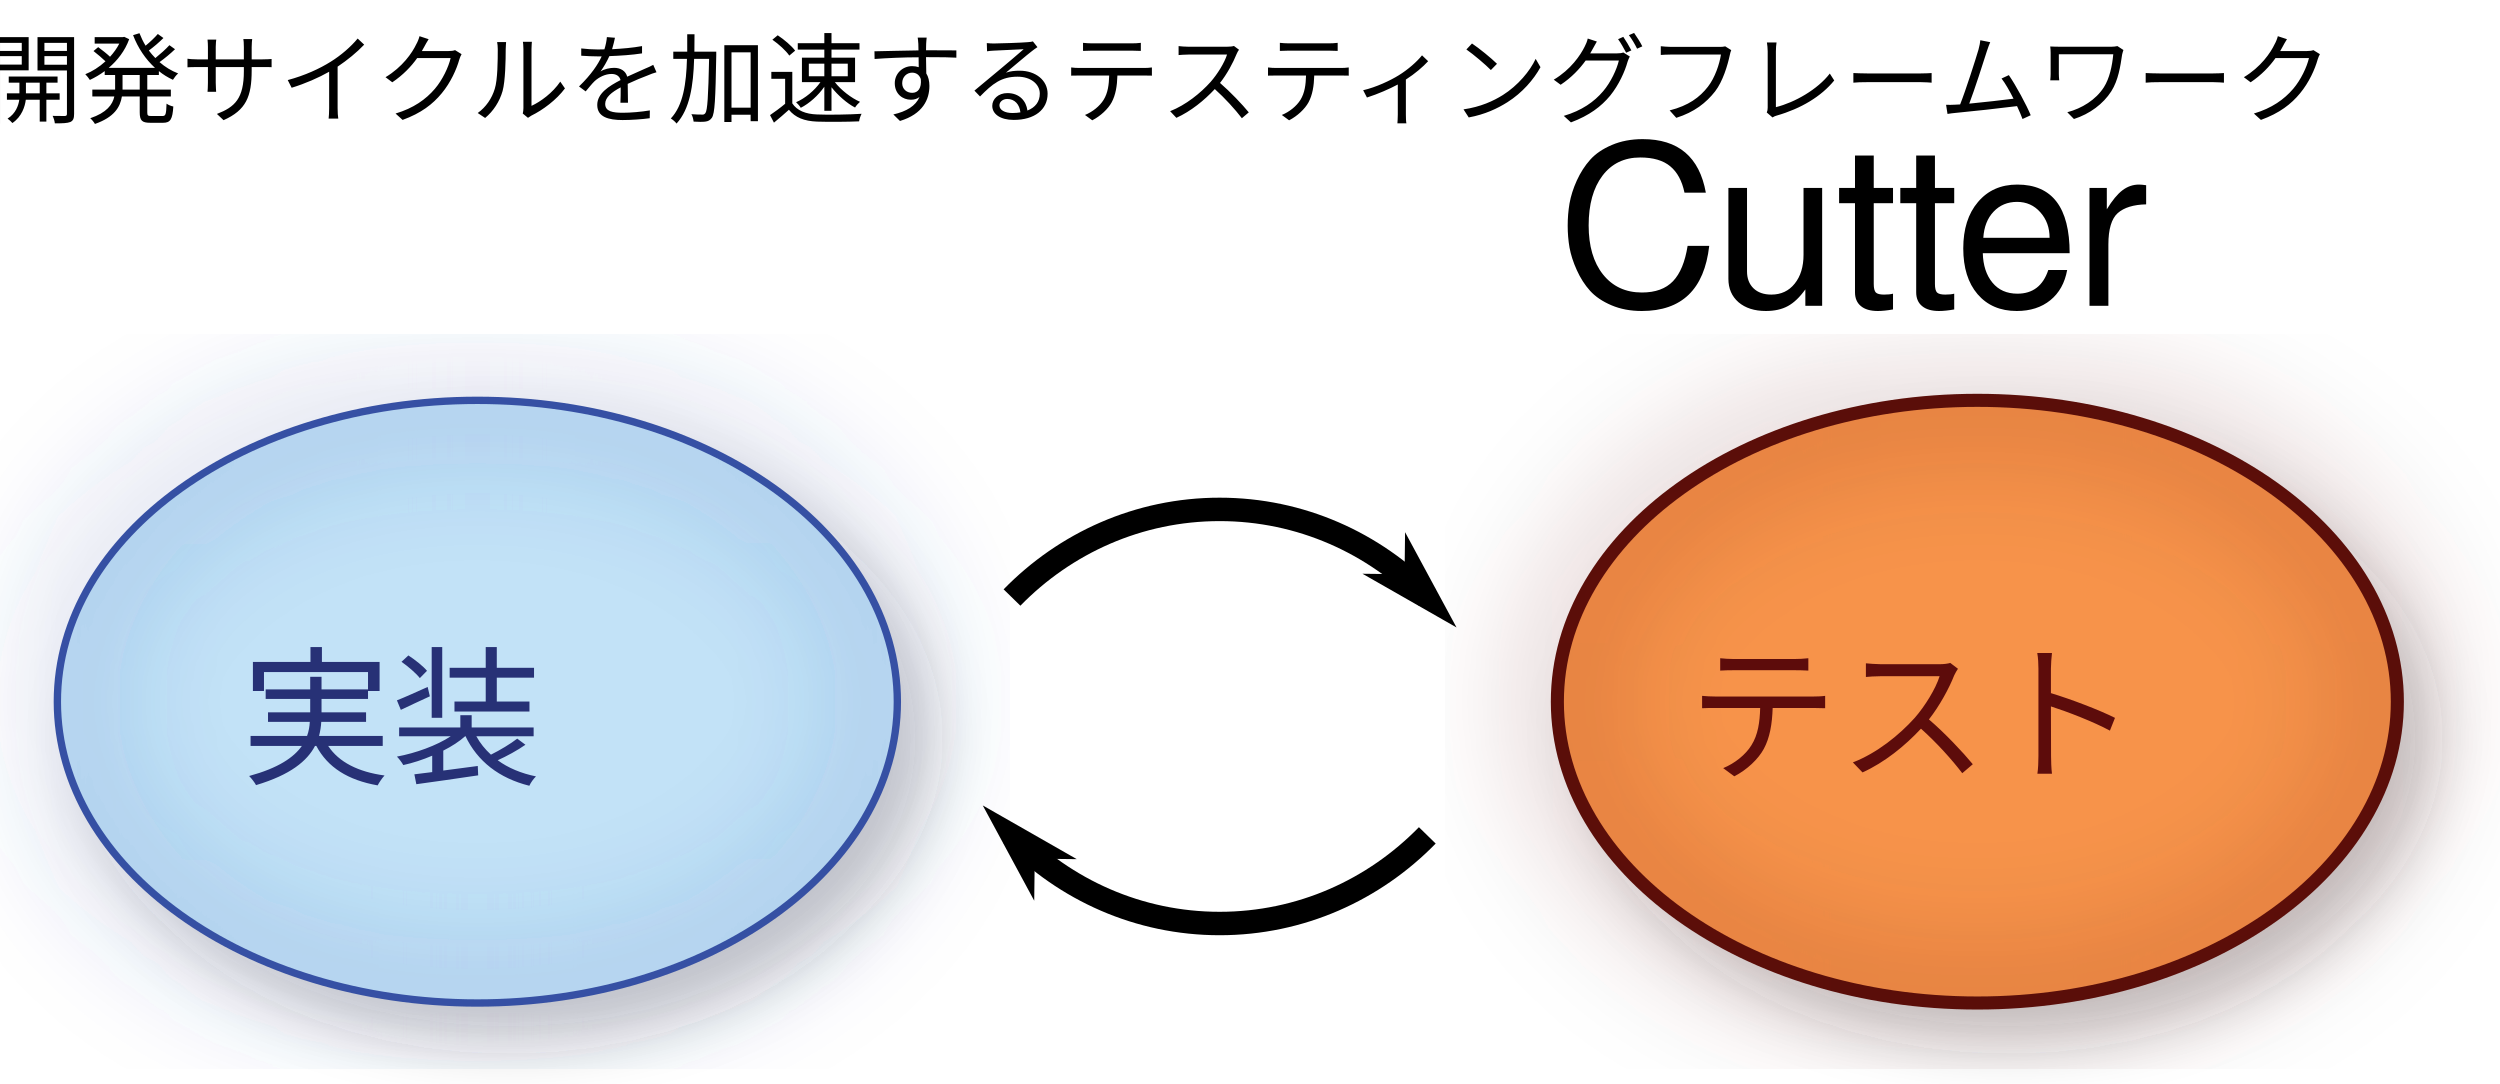
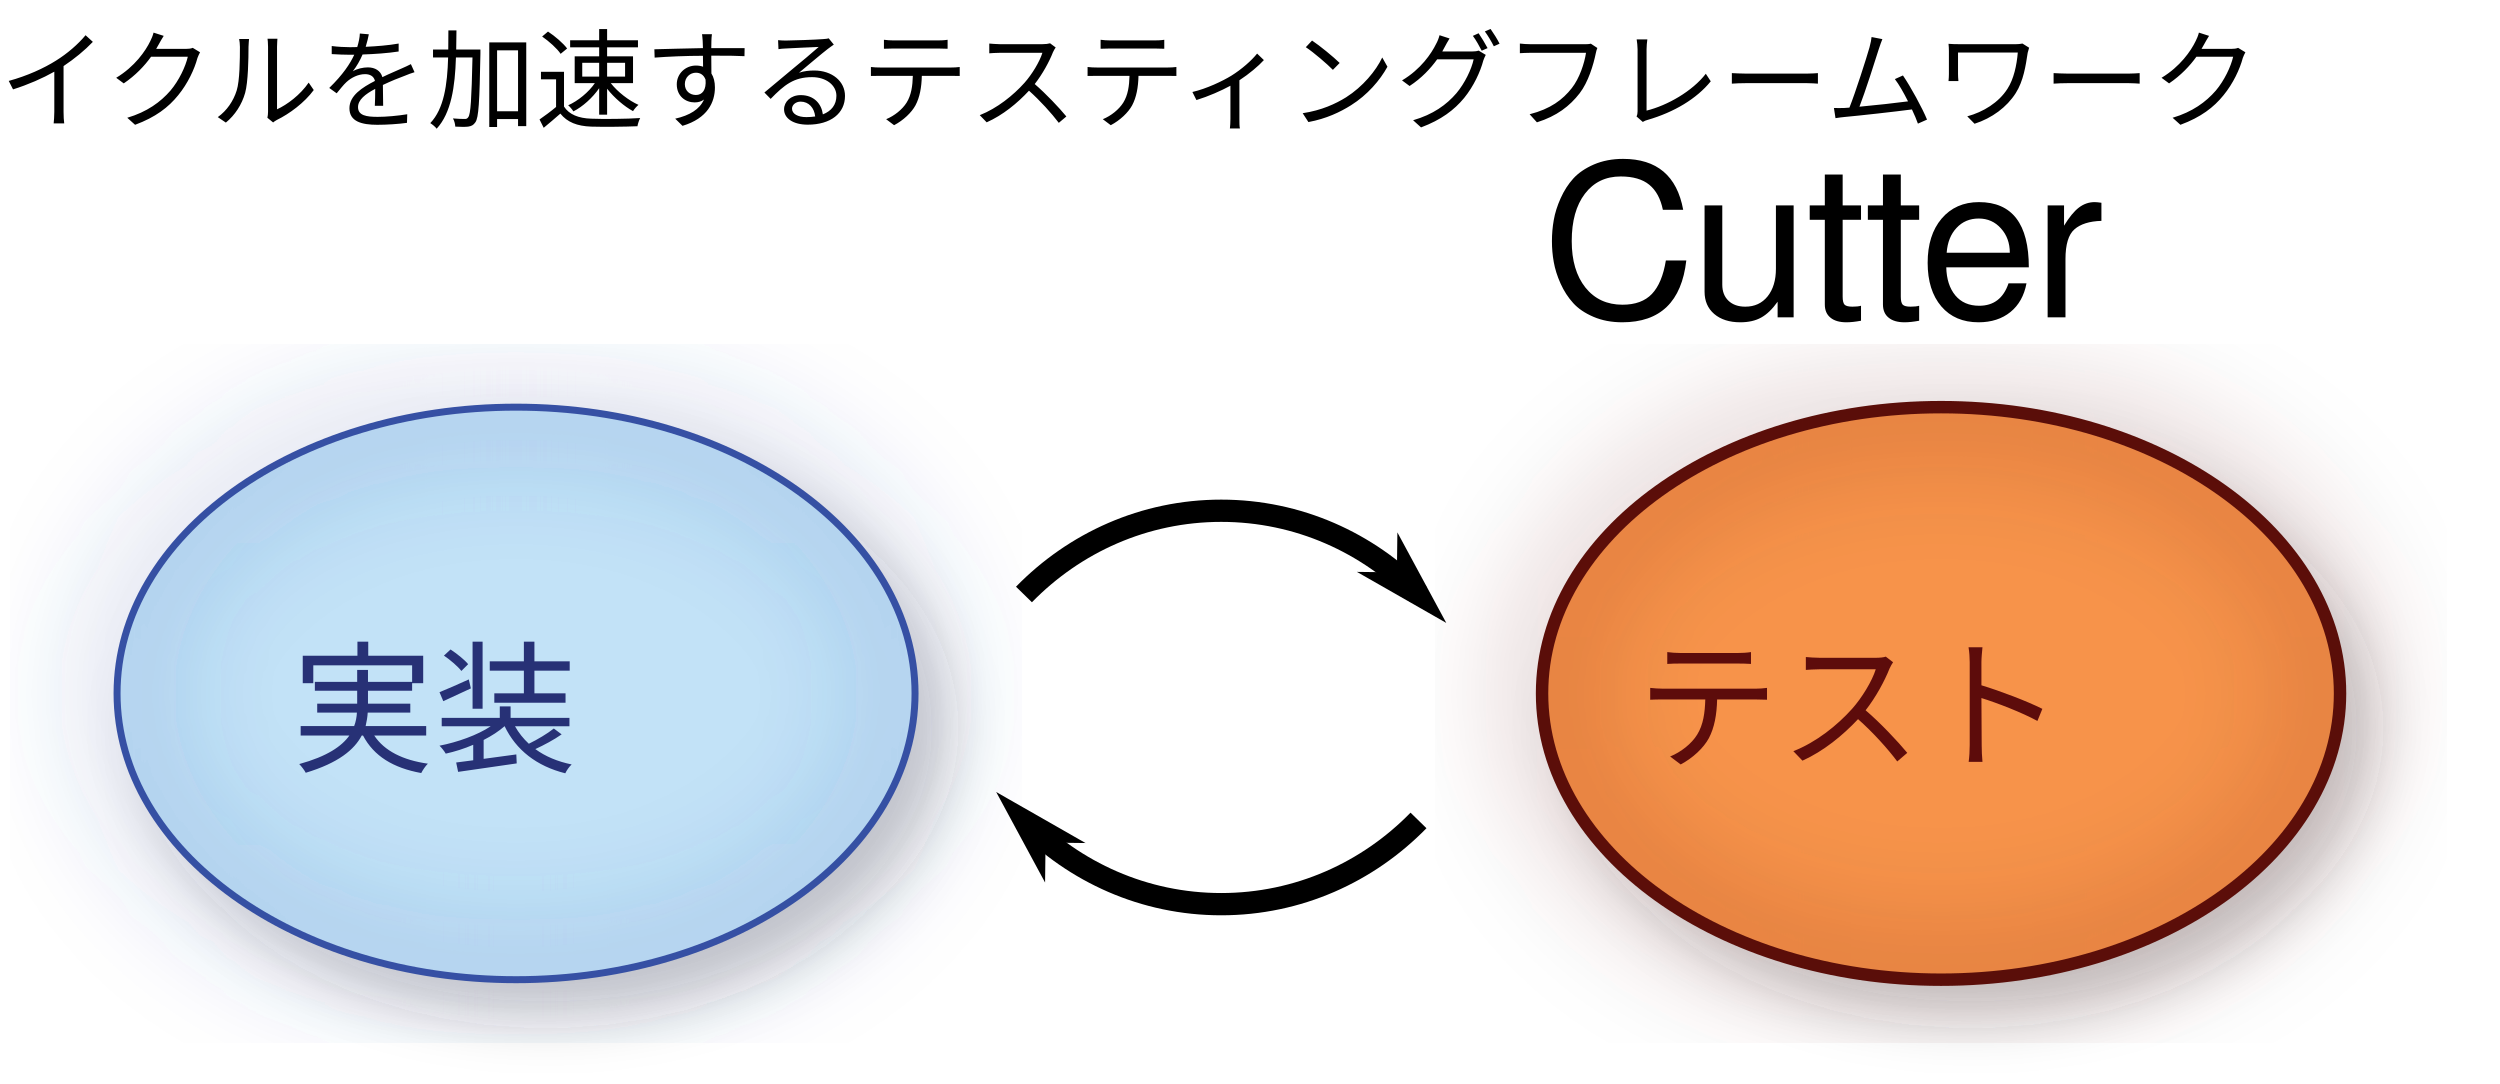
<svg xmlns="http://www.w3.org/2000/svg" width="300" height="130" id="svg3029" version="1.0">
  <defs id="defs3031">
    <marker orient="auto" refY="0" refX="0" id="Arrow1Send" style="overflow:visible">
      <path id="path3957" d="M 0,0 L 5,-5 L -12.5,0 L 5,5 L 0,0 z" style="fill-rule:evenodd;stroke:#000000;stroke-width:1pt;marker-start:none" transform="matrix(-0.2,0,0,-0.2,-1.2,0)" />
    </marker>
    <marker orient="auto" refY="0" refX="0" id="Arrow1Mend" style="overflow:visible">
      <path id="path3951" d="M 0,0 L 5,-5 L -12.5,0 L 5,5 L 0,0 z" style="fill-rule:evenodd;stroke:#000000;stroke-width:1pt;marker-start:none" transform="matrix(-0.4,0,0,-0.4,-4,0)" />
    </marker>
    <marker orient="auto" refY="0" refX="0" id="Arrow1Mstart" style="overflow:visible">
      <path id="path3948" d="M 0,0 L 5,-5 L -12.5,0 L 5,5 L 0,0 z" style="fill-rule:evenodd;stroke:#000000;stroke-width:1pt;marker-start:none" transform="matrix(0.4,0,0,0.4,4,0)" />
    </marker>
    <clipPath clipPathUnits="userSpaceOnUse" id="clipPath3806">
      <rect style="opacity:1;fill:#f7934a;fill-opacity:1;fill-rule:evenodd;stroke:#5b100a;stroke-width:10;stroke-linecap:round;stroke-linejoin:miter;marker:none;marker-start:none;marker-mid:none;marker-end:none;stroke-miterlimit:4;stroke-dasharray:none;stroke-dashoffset:0;stroke-opacity:1;visibility:visible;display:inline;overflow:visible;enable-background:accumulate" id="rect3808" width="400" height="494.286" x="-465.714" y="106.648" />
    </clipPath>
    <filter id="filter3197" x="-0.133" width="1.266" y="-0.109" height="1.218">
      <feGaussianBlur stdDeviation="23.857" id="feGaussianBlur3199" />
    </filter>
    <clipPath clipPathUnits="userSpaceOnUse" id="clipPath3211">
      <rect y="106.648" x="-465.714" height="494.286" width="400" id="rect3213" style="opacity:1;fill:#c2e2f7;fill-opacity:1;fill-rule:evenodd;stroke:#3550a3;stroke-width:10;stroke-linecap:round;stroke-linejoin:miter;marker:none;marker-start:none;marker-mid:none;marker-end:none;stroke-miterlimit:4;stroke-dasharray:none;stroke-dashoffset:0;stroke-opacity:1;visibility:visible;display:inline;overflow:visible;enable-background:accumulate" />
    </clipPath>
    <filter id="filter3169">
      <feGaussianBlur stdDeviation="11.179" id="feGaussianBlur3171" />
    </filter>
  </defs>
  <g id="layer1" transform="translate(-205.0491,-288.352)">
-     <text xml:space="preserve" style="font-size:41.625px;font-style:normal;font-variant:normal;font-weight:normal;font-stretch:normal;fill:#000000;fill-opacity:1;stroke:none;stroke-width:1px;stroke-linecap:butt;stroke-linejoin:miter;stroke-opacity:1;font-family:Sans;-inkscape-font-specification:Sans" x="519.546" y="363.138" id="text3054">
-       <tspan id="tspan3056" x="519.546" y="363.138" />
+     <text xml:space="preserve" style="font-size:39.544px;font-style:normal;font-variant:normal;font-weight:normal;font-stretch:normal;fill:#000000;fill-opacity:1;stroke:none;stroke-width:1px;stroke-linecap:butt;stroke-linejoin:miter;stroke-opacity:1;font-family:Sans;-inkscape-font-specification:Sans" x="511.329" y="362.618" id="text3054">
+       <tspan id="tspan3056" x="511.329" y="362.618" />
    </text>
-     <path style="fill:#2e3436;fill-opacity:0.243;fill-rule:evenodd;stroke:none;stroke-width:2.791;stroke-linecap:round;stroke-linejoin:round;marker:none;marker-start:none;marker-mid:none;marker-end:none;stroke-miterlimit:4;stroke-dasharray:none;stroke-dashoffset:0;stroke-opacity:1;visibility:visible;display:inline;overflow:visible;filter:url(#filter3169);enable-background:accumulate" id="path3080" d="M 334.286,379.505 A 159.286,114.286 0 1 1 15.714,379.505 A 159.286,114.286 0 1 1 334.286,379.505 z" transform="matrix(0.3164062,0,0,0.3164062,210.7571,256.9048)" />
-     <path style="fill:#c2e2f7;fill-opacity:1;fill-rule:evenodd;stroke:#3550a3;stroke-width:2.791;stroke-linecap:round;stroke-linejoin:miter;marker:none;marker-start:none;marker-mid:none;marker-end:none;stroke-miterlimit:4;stroke-dasharray:none;stroke-dashoffset:0;stroke-opacity:1;visibility:visible;display:inline;overflow:visible;enable-background:accumulate" id="path3073" d="M 334.286,379.505 A 159.286,114.286 0 1 1 15.714,379.505 A 159.286,114.286 0 1 1 334.286,379.505 z" transform="matrix(0.3164062,0,0,0.3164062,206.9602,252.4751)" />
-     <path d="M 334.286,379.505 A 159.286,114.286 0 1 1 15.714,379.505 A 159.286,114.286 0 1 1 334.286,379.505 z" id="path3078" style="fill:none;fill-opacity:1;fill-rule:evenodd;stroke:#3550a3;stroke-width:5.582;stroke-linecap:round;stroke-linejoin:miter;marker:none;marker-start:none;marker-mid:none;marker-end:none;stroke-miterlimit:4;stroke-dasharray:none;stroke-dashoffset:0;stroke-opacity:1;visibility:visible;display:inline;overflow:visible;filter:url(#filter3197);enable-background:accumulate" transform="matrix(0.3164062,0,0,0.3164062,206.9602,252.4751)" />
-     <text xml:space="preserve" style="font-size:18px;font-style:normal;font-variant:normal;font-weight:normal;font-stretch:normal;text-align:center;line-height:125%;writing-mode:lr-tb;text-anchor:middle;fill:#273176;fill-opacity:1;stroke:none;stroke-width:1px;stroke-linecap:butt;stroke-linejoin:miter;stroke-opacity:1;font-family:'IPA Pゴシック';-inkscape-font-specification:'IPA Pゴシック'" x="263.707" y="381.13" id="text3082">
-       <tspan x="263.707" y="381.13" id="tspan3084">実装</tspan>
+     <path style="fill:#2e3436;fill-opacity:0.243;fill-rule:evenodd;stroke:none;stroke-width:2.791;stroke-linecap:round;stroke-linejoin:round;marker:none;marker-start:none;marker-mid:none;marker-end:none;stroke-miterlimit:4;stroke-dasharray:none;stroke-dashoffset:0;stroke-opacity:1;visibility:visible;display:inline;overflow:visible;filter:url(#filter3169);enable-background:accumulate" id="path3080" d="M 334.286,379.505 A 159.286,114.286 0 1 1 15.714,379.505 A 159.286,114.286 0 1 1 334.286,379.505 z" transform="matrix(0.3005859,0,0,0.3005859,217.9793,261.697)" />
+     <path style="fill:#c2e2f7;fill-opacity:1;fill-rule:evenodd;stroke:#3550a3;stroke-width:2.791;stroke-linecap:round;stroke-linejoin:miter;marker:none;marker-start:none;marker-mid:none;marker-end:none;stroke-miterlimit:4;stroke-dasharray:none;stroke-dashoffset:0;stroke-opacity:1;visibility:visible;display:inline;overflow:visible;enable-background:accumulate" id="path3073" d="M 334.286,379.505 A 159.286,114.286 0 1 1 15.714,379.505 A 159.286,114.286 0 1 1 334.286,379.505 z" transform="matrix(0.3005859,0,0,0.3005859,214.3722,257.4888)" />
+     <path d="M 334.286,379.505 A 159.286,114.286 0 1 1 15.714,379.505 A 159.286,114.286 0 1 1 334.286,379.505 z" id="path3078" style="fill:none;fill-opacity:1;fill-rule:evenodd;stroke:#3550a3;stroke-width:5.582;stroke-linecap:round;stroke-linejoin:miter;marker:none;marker-start:none;marker-mid:none;marker-end:none;stroke-miterlimit:4;stroke-dasharray:none;stroke-dashoffset:0;stroke-opacity:1;visibility:visible;display:inline;overflow:visible;filter:url(#filter3197);enable-background:accumulate" transform="matrix(0.3005859,0,0,0.3005859,214.3722,257.4888)" />
+     <text xml:space="preserve" style="font-size:17.1px;font-style:normal;font-variant:normal;font-weight:normal;font-stretch:normal;text-align:center;line-height:125%;writing-mode:lr-tb;text-anchor:middle;fill:#273176;fill-opacity:1;stroke:none;stroke-width:1px;stroke-linecap:butt;stroke-linejoin:miter;stroke-opacity:1;font-family:'IPA Pゴシック';-inkscape-font-specification:'IPA Pゴシック'" x="268.282" y="379.711" id="text3082">
+       <tspan x="268.282" y="379.711" id="tspan3084">実装</tspan>
    </text>
-     <path transform="matrix(0.3164062,0,0,0.3164062,390.7571,256.9048)" d="M 334.286,379.505 A 159.286,114.286 0 1 1 15.714,379.505 A 159.286,114.286 0 1 1 334.286,379.505 z" id="path3096" style="fill:#2e3436;fill-opacity:0.243;fill-rule:evenodd;stroke:none;stroke-width:2.791;stroke-linecap:round;stroke-linejoin:round;marker:none;marker-start:none;marker-mid:none;marker-end:none;stroke-miterlimit:4;stroke-dasharray:none;stroke-dashoffset:0;stroke-opacity:1;visibility:visible;display:inline;overflow:visible;filter:url(#filter3169);enable-background:accumulate" />
-     <path d="M 334.286,379.505 A 159.286,114.286 0 1 1 15.714,379.505 A 159.286,114.286 0 1 1 334.286,379.505 z" id="path3098" style="fill:#f7934a;fill-opacity:1;fill-rule:evenodd;stroke:#5b100a;stroke-width:4.962;stroke-linecap:round;stroke-linejoin:miter;marker:none;marker-start:none;marker-mid:none;marker-end:none;stroke-miterlimit:4;stroke-dasharray:none;stroke-dashoffset:0;stroke-opacity:1;visibility:visible;display:inline;overflow:visible;enable-background:accumulate" transform="matrix(0.3164062,0,0,0.3164062,386.9602,252.4751)" />
-     <path style="fill:none;fill-opacity:1;fill-rule:evenodd;stroke:#5b100a;stroke-width:5.582;stroke-linecap:round;stroke-linejoin:miter;marker:none;marker-start:none;marker-mid:none;marker-end:none;stroke-miterlimit:4;stroke-dasharray:none;stroke-dashoffset:0;stroke-opacity:1;visibility:visible;display:inline;overflow:visible;filter:url(#filter3197);enable-background:accumulate" id="path3100" d="M 334.286,379.505 A 159.286,114.286 0 1 1 15.714,379.505 A 159.286,114.286 0 1 1 334.286,379.505 z" transform="matrix(0.3164062,0,0,0.3164062,386.9602,252.4751)" />
-     <text id="text3102" y="380.652" x="446.298" style="font-size:18px;font-style:normal;font-variant:normal;font-weight:normal;font-stretch:normal;text-indent:0;text-align:center;text-decoration:none;line-height:125%;letter-spacing:normal;word-spacing:normal;text-transform:none;direction:ltr;block-progression:tb;writing-mode:lr-tb;text-anchor:middle;fill:#5d0c0b;fill-opacity:1;fill-rule:nonzero;stroke:none;stroke-width:1px;stroke-linecap:butt;stroke-linejoin:miter;marker:none;marker-start:none;marker-mid:none;marker-end:none;stroke-miterlimit:4;stroke-dasharray:none;stroke-dashoffset:0;stroke-opacity:1;visibility:visible;display:inline;overflow:visible;enable-background:accumulate;font-family:'IPA Pゴシック';-inkscape-font-specification:'IPA Pゴシック'" xml:space="preserve">
-       <tspan id="tspan3104" y="380.652" x="446.298">テスト</tspan>
+     <path transform="matrix(0.3005859,0,0,0.3005859,388.9793,261.697)" d="M 334.286,379.505 A 159.286,114.286 0 1 1 15.714,379.505 A 159.286,114.286 0 1 1 334.286,379.505 z" id="path3096" style="fill:#2e3436;fill-opacity:0.243;fill-rule:evenodd;stroke:none;stroke-width:2.791;stroke-linecap:round;stroke-linejoin:round;marker:none;marker-start:none;marker-mid:none;marker-end:none;stroke-miterlimit:4;stroke-dasharray:none;stroke-dashoffset:0;stroke-opacity:1;visibility:visible;display:inline;overflow:visible;filter:url(#filter3169);enable-background:accumulate" />
+     <path d="M 334.286,379.505 A 159.286,114.286 0 1 1 15.714,379.505 A 159.286,114.286 0 1 1 334.286,379.505 z" id="path3098" style="fill:#f7934a;fill-opacity:1;fill-rule:evenodd;stroke:#5b100a;stroke-width:4.962;stroke-linecap:round;stroke-linejoin:miter;marker:none;marker-start:none;marker-mid:none;marker-end:none;stroke-miterlimit:4;stroke-dasharray:none;stroke-dashoffset:0;stroke-opacity:1;visibility:visible;display:inline;overflow:visible;enable-background:accumulate" transform="matrix(0.3005859,0,0,0.3005859,385.3722,257.4888)" />
+     <path style="fill:none;fill-opacity:1;fill-rule:evenodd;stroke:#5b100a;stroke-width:5.582;stroke-linecap:round;stroke-linejoin:miter;marker:none;marker-start:none;marker-mid:none;marker-end:none;stroke-miterlimit:4;stroke-dasharray:none;stroke-dashoffset:0;stroke-opacity:1;visibility:visible;display:inline;overflow:visible;filter:url(#filter3197);enable-background:accumulate" id="path3100" d="M 334.286,379.505 A 159.286,114.286 0 1 1 15.714,379.505 A 159.286,114.286 0 1 1 334.286,379.505 z" transform="matrix(0.3005859,0,0,0.3005859,385.3722,257.4888)" />
+     <text id="text3102" y="379.257" x="438.214" style="font-size:17.1px;font-style:normal;font-variant:normal;font-weight:normal;font-stretch:normal;text-indent:0;text-align:center;text-decoration:none;line-height:125%;letter-spacing:normal;word-spacing:normal;text-transform:none;direction:ltr;block-progression:tb;writing-mode:lr-tb;text-anchor:middle;fill:#5d0c0b;fill-opacity:1;fill-rule:nonzero;stroke:none;stroke-width:1px;stroke-linecap:butt;stroke-linejoin:miter;marker:none;marker-start:none;marker-mid:none;marker-end:none;stroke-miterlimit:4;stroke-dasharray:none;stroke-dashoffset:0;stroke-opacity:1;visibility:visible;display:inline;overflow:visible;enable-background:accumulate;font-family:'IPA Pゴシック';-inkscape-font-specification:'IPA Pゴシック'" xml:space="preserve">
+       <tspan id="tspan3104" y="379.257" x="438.214">テスト</tspan>
    </text>
-     <path style="fill:none;fill-opacity:1;fill-rule:evenodd;stroke:#000000;stroke-width:2.812;stroke-linecap:butt;stroke-linejoin:miter;marker:none;marker-start:none;marker-mid:none;marker-end:url(#Arrow1Send);stroke-miterlimit:4;stroke-dasharray:none;stroke-dashoffset:0;stroke-opacity:1;visibility:visible;display:inline;overflow:visible;enable-background:accumulate" d="M 326.488,360.055 C 332.868,353.522 341.679,349.479 351.407,349.479 C 361.134,349.479 369.946,353.522 376.325,360.055" id="path3137" />
-     <path style="fill:none;fill-opacity:1;fill-rule:evenodd;stroke:#000000;stroke-width:2.812;stroke-linecap:butt;stroke-linejoin:miter;marker:none;marker-start:none;marker-mid:none;marker-end:url(#Arrow1Send);stroke-miterlimit:4;stroke-dasharray:none;stroke-dashoffset:0;stroke-opacity:1;visibility:visible;display:inline;overflow:visible;enable-background:accumulate" d="M 376.325,388.597 C 369.946,395.131 361.134,399.174 351.407,399.174 C 341.679,399.174 332.868,395.131 326.488,388.597" id="path3936" />
-     <text xml:space="preserve" style="font-size:11.812px;font-style:normal;font-variant:normal;font-weight:normal;font-stretch:normal;text-align:end;line-height:100%;writing-mode:lr-tb;text-anchor:end;fill:#000000;fill-opacity:1;stroke:none;stroke-width:1px;stroke-linecap:butt;stroke-linejoin:miter;stroke-opacity:1;font-family:'IPA Pゴシック';-inkscape-font-specification:'IPA Pゴシック'" x="500.307" y="302.227" id="text8916">
-       <tspan id="tspan8934" x="500.307" y="302.227">開発サイクルを加速するテスティングフレームワーク</tspan>
+     <path style="fill:none;fill-opacity:1;fill-rule:evenodd;stroke:#000000;stroke-width:2.672;stroke-linecap:butt;stroke-linejoin:miter;marker:none;marker-start:none;marker-mid:none;marker-end:url(#Arrow1Send);stroke-miterlimit:4;stroke-dasharray:none;stroke-dashoffset:0;stroke-opacity:1;visibility:visible;display:inline;overflow:visible;enable-background:accumulate" d="M 327.924,359.69 C 333.984,353.483 342.355,349.642 351.596,349.642 C 360.838,349.642 369.208,353.483 375.269,359.69" id="path3137" />
+     <path style="fill:none;fill-opacity:1;fill-rule:evenodd;stroke:#000000;stroke-width:2.672;stroke-linecap:butt;stroke-linejoin:miter;marker:none;marker-start:none;marker-mid:none;marker-end:url(#Arrow1Send);stroke-miterlimit:4;stroke-dasharray:none;stroke-dashoffset:0;stroke-opacity:1;visibility:visible;display:inline;overflow:visible;enable-background:accumulate" d="M 375.269,386.805 C 369.208,393.011 360.838,396.852 351.596,396.852 C 342.355,396.852 333.984,393.011 327.924,386.805" id="path3936" />
+     <text xml:space="preserve" style="font-size:13px;font-style:normal;font-variant:normal;font-weight:normal;font-stretch:normal;text-align:end;line-height:100%;writing-mode:lr-tb;text-anchor:end;fill:#000000;fill-opacity:1;stroke:none;stroke-width:1px;stroke-linecap:butt;stroke-linejoin:miter;stroke-opacity:1;font-family:'IPA Pゴシック';-inkscape-font-specification:'IPA Pゴシック'" x="493.052" y="302.753" id="text8916">
+       <tspan id="tspan8934" x="493.052" y="302.753">開発サイクルを加速するテスティングフレームワーク</tspan>
    </text>
-     <text xml:space="preserve" style="font-size:27px;font-style:normal;font-variant:normal;font-weight:normal;font-stretch:normal;text-align:end;line-height:125%;writing-mode:lr-tb;text-anchor:end;fill:#000000;fill-opacity:1;stroke:none;stroke-width:1px;stroke-linecap:butt;stroke-linejoin:miter;stroke-opacity:1;font-family:FreeSans;-inkscape-font-specification:FreeSans" x="496.878" y="325.049" id="text8936">
-       <tspan id="tspan8938" x="496.878" y="325.049">Cutter</tspan>
+     <text xml:space="preserve" style="font-size:25.65px;font-style:normal;font-variant:normal;font-weight:normal;font-stretch:normal;text-align:end;line-height:125%;writing-mode:lr-tb;text-anchor:end;fill:#000000;fill-opacity:1;stroke:none;stroke-width:1px;stroke-linecap:butt;stroke-linejoin:miter;stroke-opacity:1;font-family:FreeSans;-inkscape-font-specification:FreeSans" x="489.794" y="326.434" id="text8936">
+       <tspan id="tspan8938" x="489.794" y="326.434">Cutter</tspan>
    </text>
  </g>
</svg>
